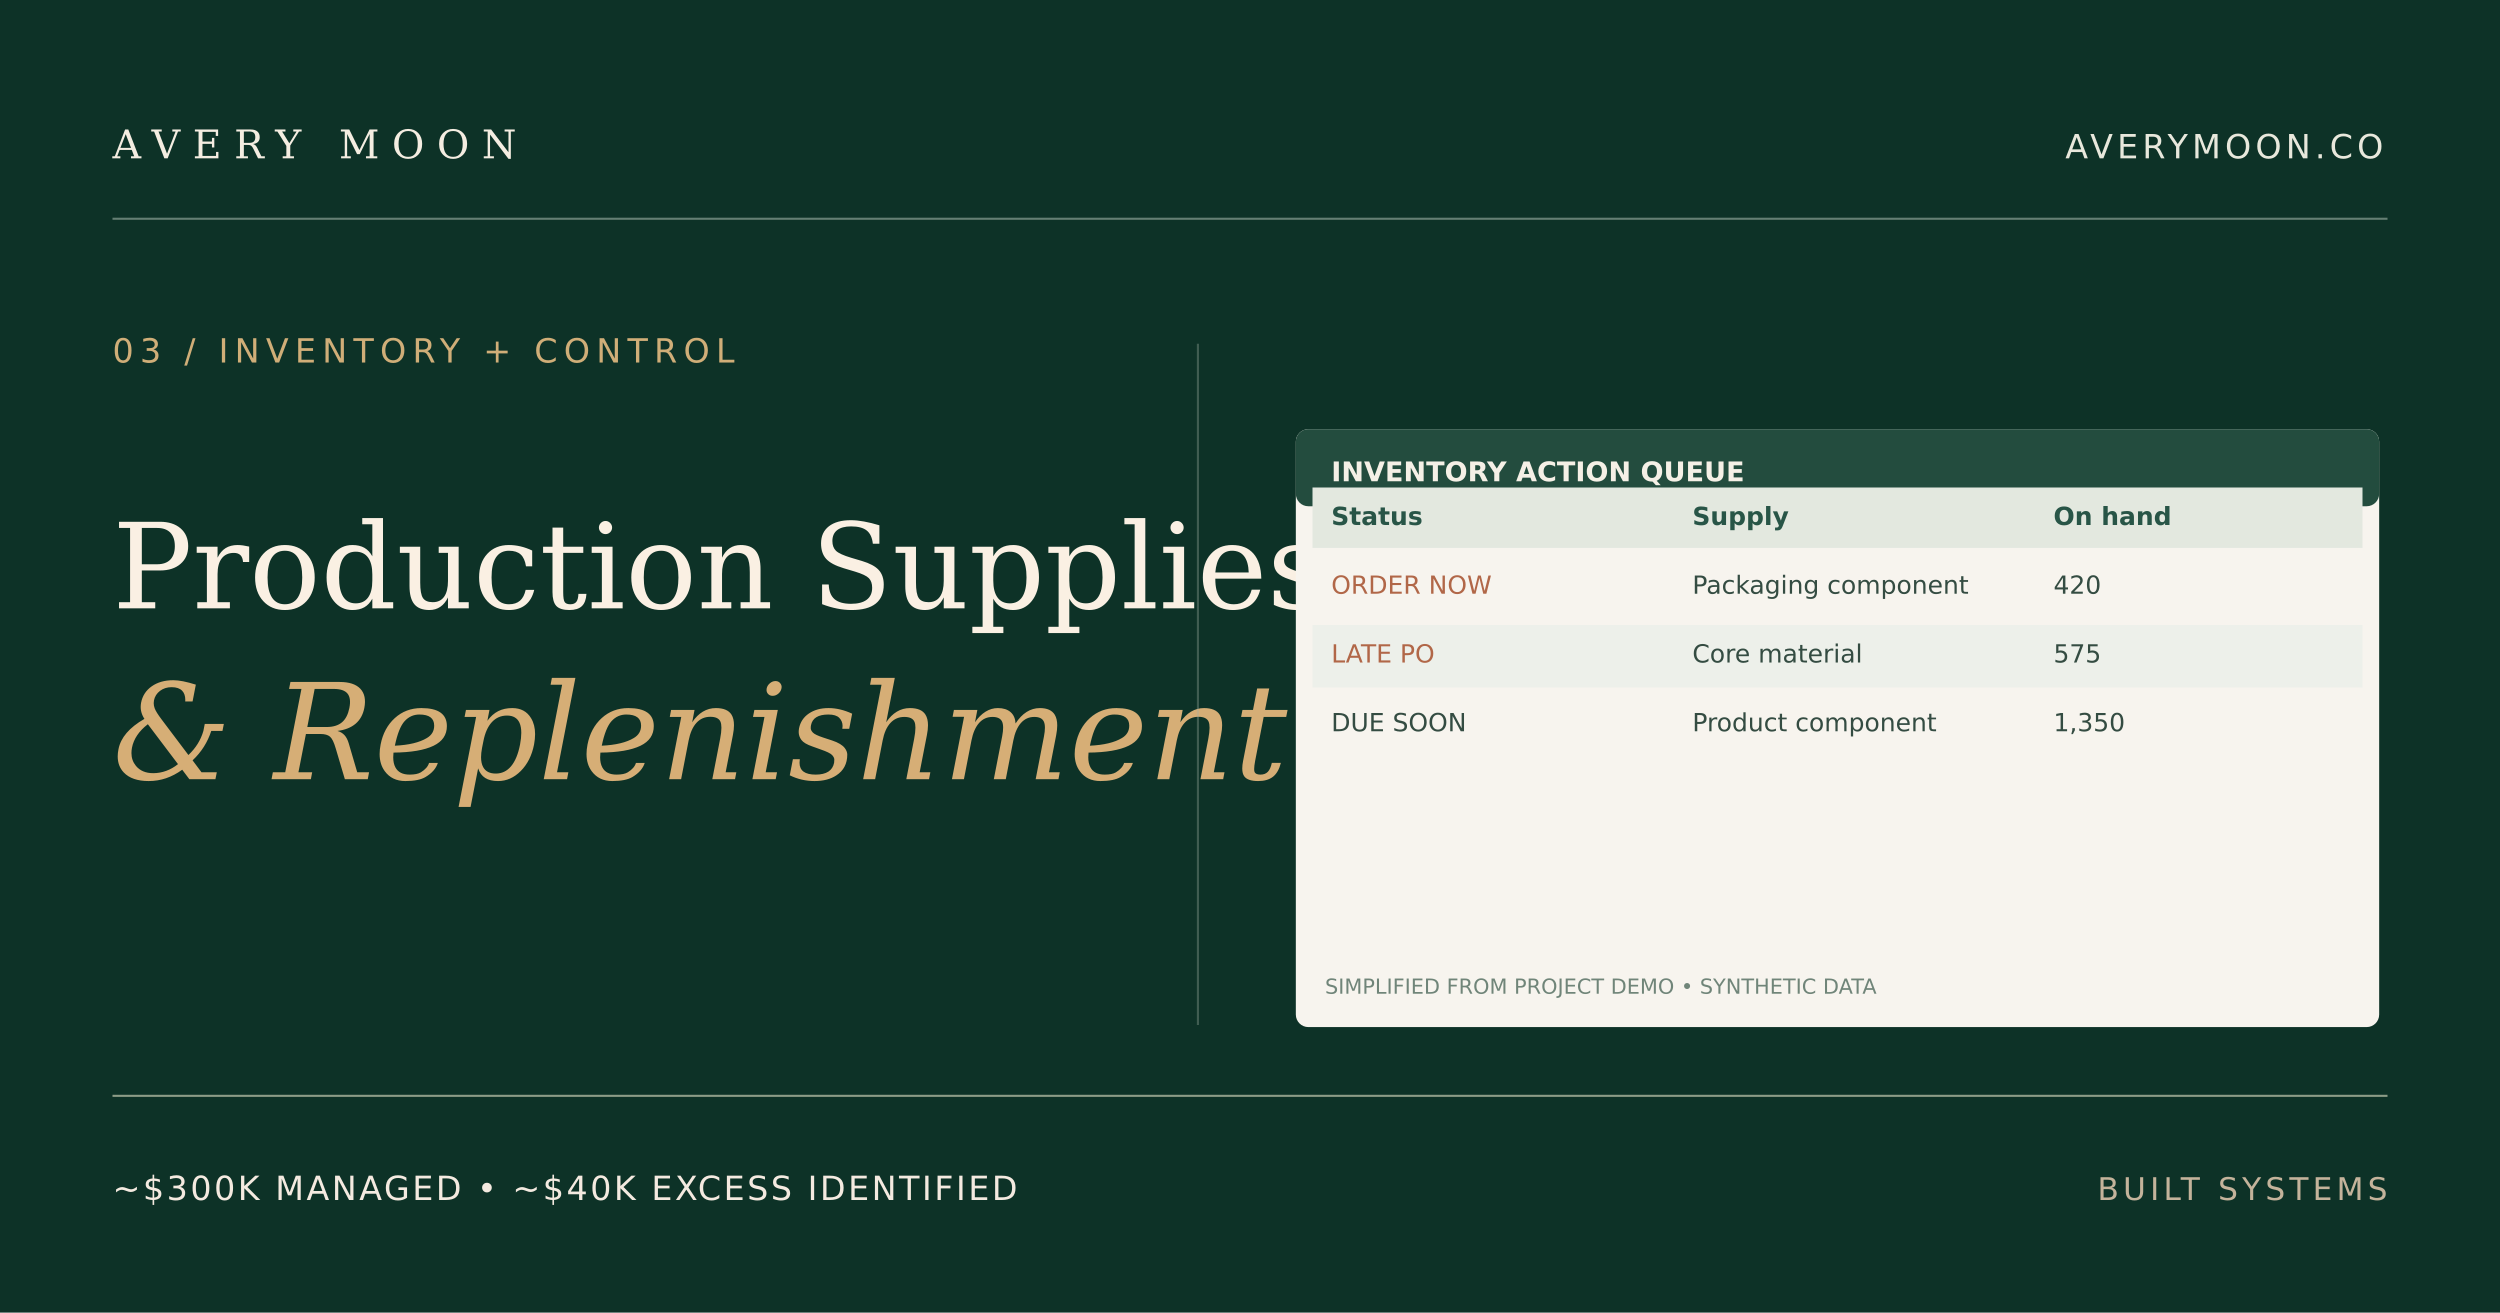
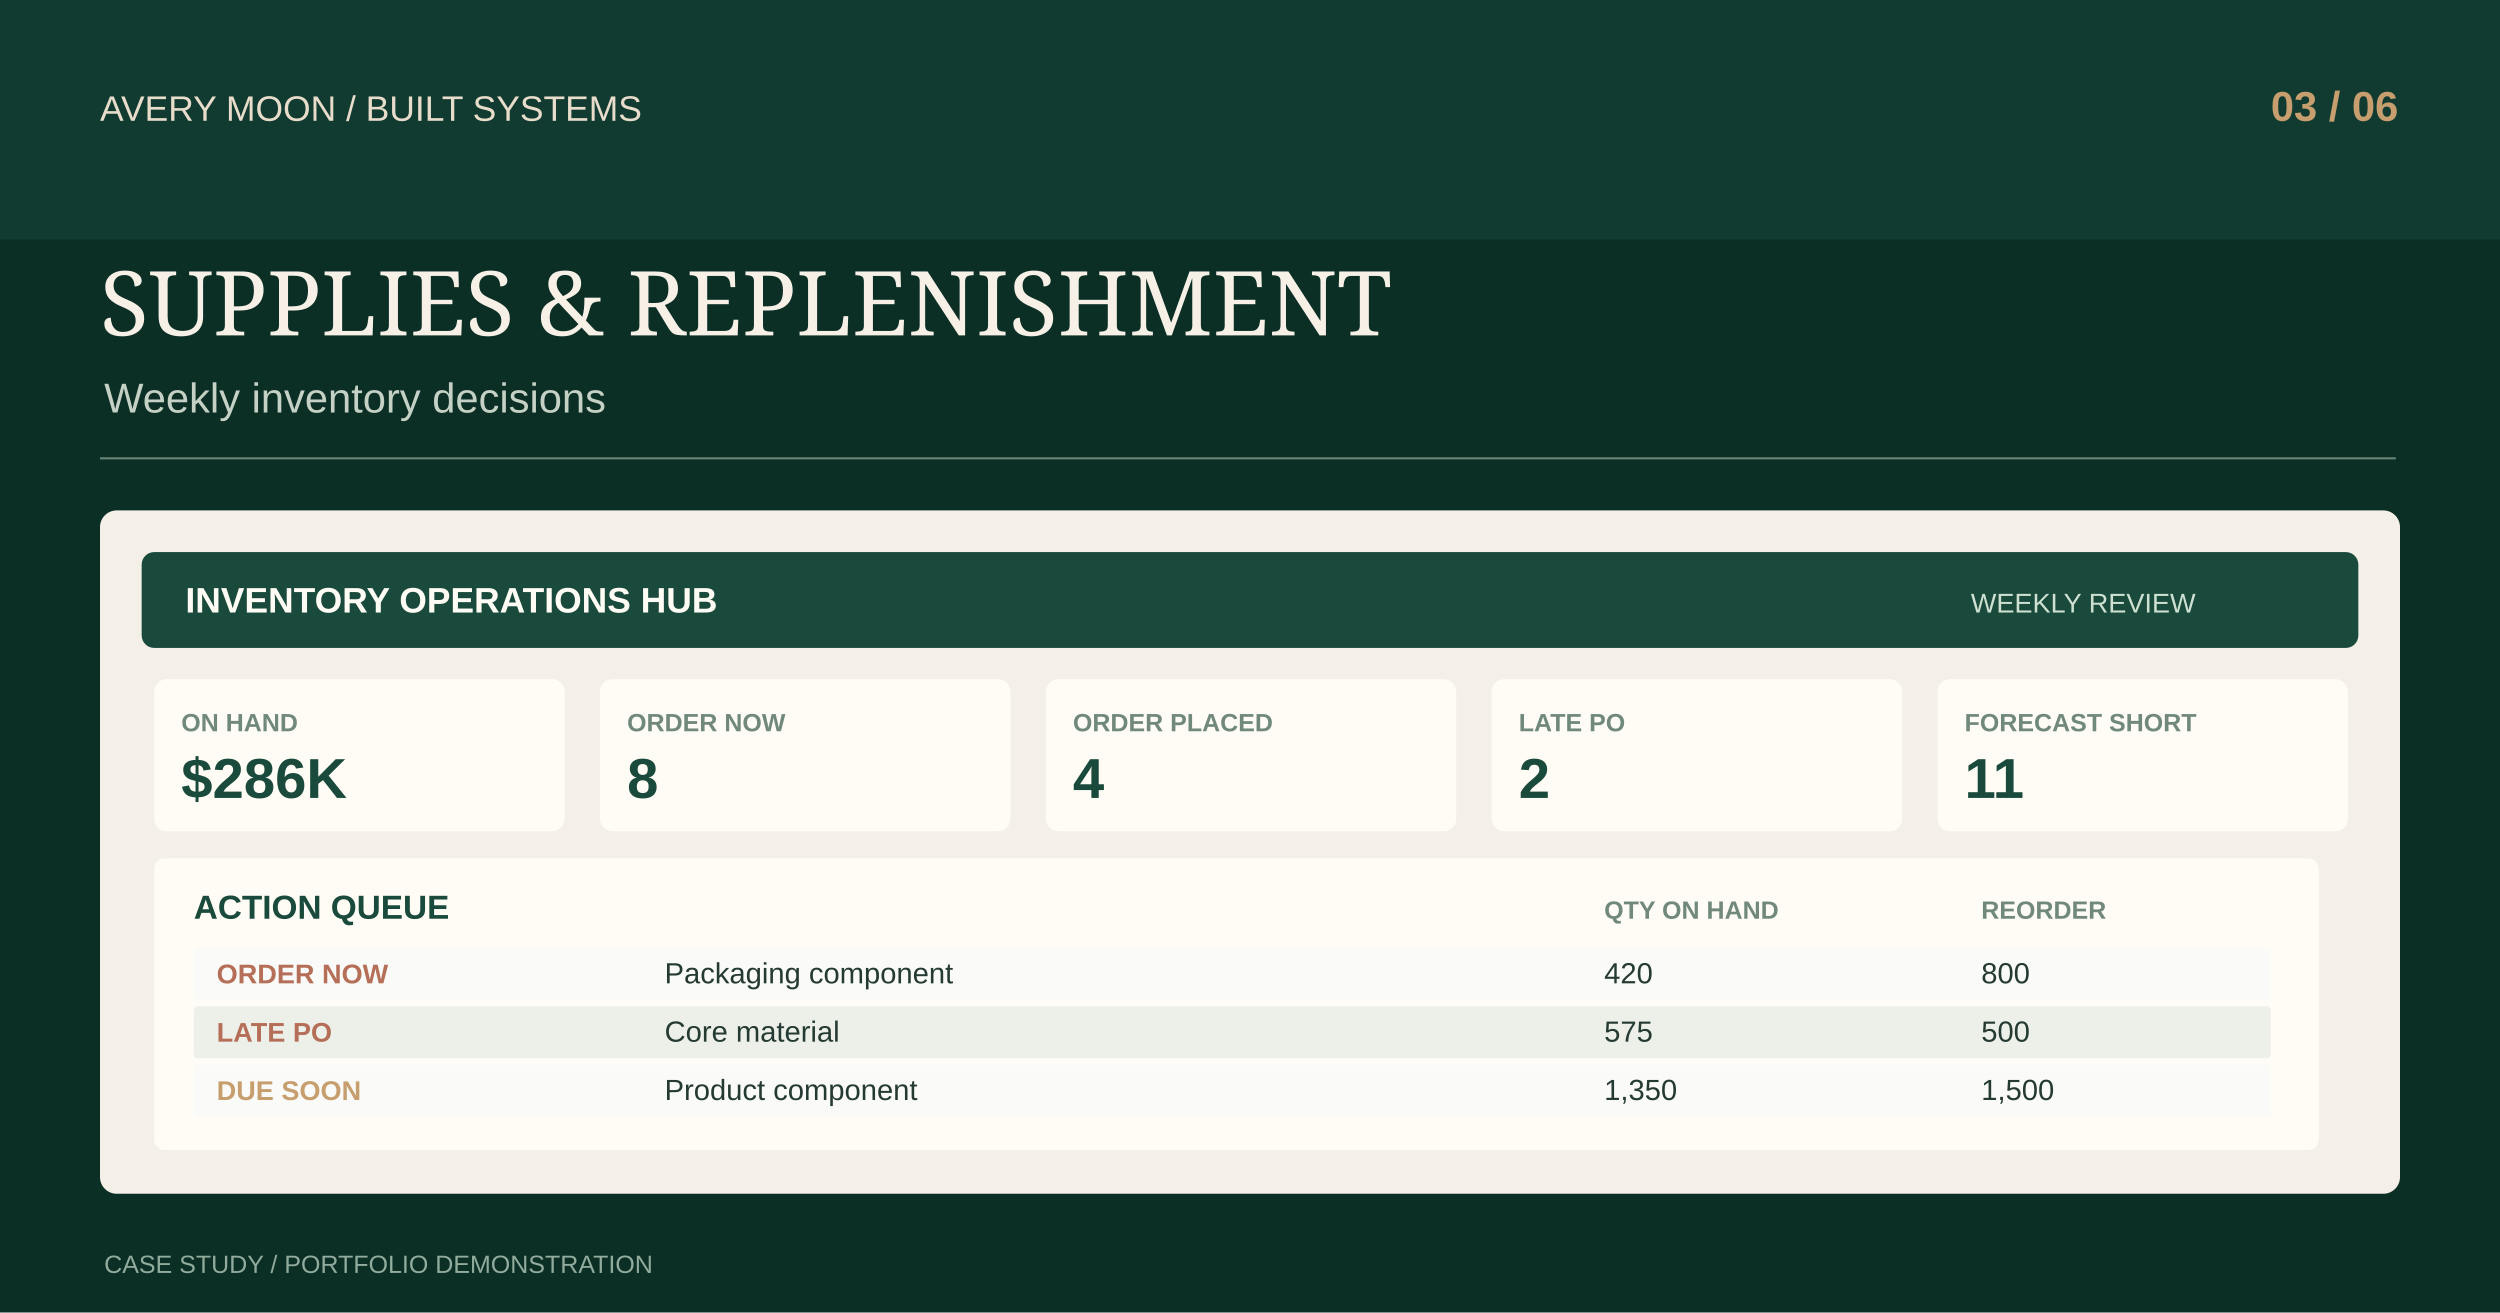
<svg xmlns="http://www.w3.org/2000/svg" width="1200" height="630" viewBox="0 0 1200 630">
-   <rect width="1200" height="630" fill="#092B22" />
-   <rect width="1200" height="630" fill="#153C2F" opacity=".40" />
-   <text x="54" y="76" fill="#F4EDE1" font-family="Georgia,DejaVu Serif,serif" font-size="19" letter-spacing="6">AVERY MOON</text>
-   <text x="1144" y="76" text-anchor="end" fill="#E8E8DC" font-family="DejaVu Sans,sans-serif" font-size="16" letter-spacing="2">AVERYMOON.CO</text>
-   <line x1="54" y1="105" x2="1146" y2="105" stroke="#9EB3A6" opacity=".6" />
-   <text x="54" y="174" fill="#D0AE78" font-family="DejaVu Sans,sans-serif" font-size="16" letter-spacing="3">03 / INVENTORY + CONTROL</text>
-   <text x="54" y="292" fill="#FAF0E3" font-family="Georgia,DejaVu Serif,serif" font-size="57">Production Supplies</text>
-   <text x="54" y="374" fill="#D6AE76" font-family="Georgia,DejaVu Serif,serif" font-size="64" font-style="italic">&amp; Replenishment</text>
-   <path d="M575 165V492" stroke="#A0B0A4" opacity=".35" />
-   <g>
-     <rect x="622" y="206" width="520" height="287" rx="6" fill="#F7F4EE" />
-     <rect x="622" y="206" width="520" height="37" rx="6" fill="#234C3E" />
-     <text x="639" y="231" font-family="DejaVu Sans,sans-serif" font-size="13" font-weight="bold" fill="#F5F0E6">INVENTORY ACTION QUEUE</text>
-     <rect x="630" y="234" width="504" height="29" fill="#E3E8DF" />
-     <text x="639" y="252" font-family="DejaVu Sans,sans-serif" font-size="12" font-weight="bold" fill="#285547">Status</text>
-     <text x="812.333" y="252" font-family="DejaVu Sans,sans-serif" font-size="12" font-weight="bold" fill="#285547">Supply</text>
-     <text x="985.667" y="252" font-family="DejaVu Sans,sans-serif" font-size="12" font-weight="bold" fill="#285547">On hand</text>
-     <text x="639" y="285" font-family="DejaVu Sans,sans-serif" font-size="12" font-weight="normal" fill="#B16748">ORDER NOW</text>
-     <text x="812.333" y="285" font-family="DejaVu Sans,sans-serif" font-size="12" font-weight="normal" fill="#344C42">Packaging component</text>
-     <text x="985.667" y="285" font-family="DejaVu Sans,sans-serif" font-size="12" font-weight="normal" fill="#344C42">420</text>
-     <rect x="630" y="300" width="504" height="30" fill="#EDF0EA" />
-     <text x="639" y="318" font-family="DejaVu Sans,sans-serif" font-size="12" font-weight="normal" fill="#B16748">LATE PO</text>
-     <text x="812.333" y="318" font-family="DejaVu Sans,sans-serif" font-size="12" font-weight="normal" fill="#344C42">Core material</text>
-     <text x="985.667" y="318" font-family="DejaVu Sans,sans-serif" font-size="12" font-weight="normal" fill="#344C42">575</text>
-     <text x="639" y="351" font-family="DejaVu Sans,sans-serif" font-size="12" font-weight="normal" fill="#344C42">DUE SOON</text>
-     <text x="812.333" y="351" font-family="DejaVu Sans,sans-serif" font-size="12" font-weight="normal" fill="#344C42">Product component</text>
-     <text x="985.667" y="351" font-family="DejaVu Sans,sans-serif" font-size="12" font-weight="normal" fill="#344C42">1,350</text>
-     <text x="636" y="477" font-family="DejaVu Sans,sans-serif" font-size="10" fill="#708579">SIMPLIFIED FROM PROJECT DEMO • SYNTHETIC DATA</text>
-   </g>
-   <line x1="54" y1="526" x2="1146" y2="526" stroke="#B7BFA7" opacity=".75" />
-   <text x="54" y="576" fill="#F4EAE0" font-family="DejaVu Sans,sans-serif" font-size="16" letter-spacing="1.2">~$300K MANAGED  •  ~$40K EXCESS IDENTIFIED</text>
-   <text x="1146" y="576" text-anchor="end" fill="#C4B39B" font-family="DejaVu Sans,sans-serif" font-size="15" letter-spacing="2">BUILT SYSTEMS</text>
+   <rect x="0" y="0" width="1200" height="630" rx="0" fill="#0B2E25" />
+   <rect x="0" y="0" width="1200" height="115" rx="0" fill="#113B30" />
+   <text x="48" y="58" fill="#E8DCCB" font-family="Arial" font-size="17" font-weight="normal">AVERY MOON  /  BUILT SYSTEMS</text>
+   <text x="1090" y="58" fill="#C79E6D" font-family="Arial" font-size="20" font-weight="bold">03 / 06</text>
+   <text x="48" y="161" fill="#F6F0E7" font-family="Georgia" font-size="43" font-weight="normal">SUPPLIES &amp; REPLENISHMENT</text>
+   <text x="50" y="198" fill="#C4D1C4" font-family="Arial" font-size="20" font-weight="normal">Weekly inventory decisions</text>
+   <path d="M48 220L1150 220" stroke="#678678" stroke-width="1" />
+   <rect x="48" y="245" width="1104" height="328" rx="8" fill="#F4F0E8" />
+   <rect x="68" y="265" width="1064" height="46" rx="6" fill="#194A3B" />
+   <text x="89" y="294" fill="#FFFCF6" font-family="Arial" font-size="17" font-weight="bold">INVENTORY OPERATIONS HUB</text>
+   <text x="946" y="294" fill="#CEE0D1" font-family="Arial" font-size="13" font-weight="normal">WEEKLY REVIEW</text>
+   <rect x="74" y="326" width="197" height="73" rx="6" fill="#FFFCF6" />
+   <text x="87" y="351" fill="#71897A" font-family="Arial" font-size="12" font-weight="bold">ON HAND</text>
+   <text x="87" y="383" fill="#194A3B" font-family="Arial" font-size="27" font-weight="bold">$286K</text>
+   <rect x="288" y="326" width="197" height="73" rx="6" fill="#FFFCF6" />
+   <text x="301" y="351" fill="#71897A" font-family="Arial" font-size="12" font-weight="bold">ORDER NOW</text>
+   <text x="301" y="383" fill="#194A3B" font-family="Arial" font-size="27" font-weight="bold">8</text>
+   <rect x="502" y="326" width="197" height="73" rx="6" fill="#FFFCF6" />
+   <text x="515" y="351" fill="#71897A" font-family="Arial" font-size="12" font-weight="bold">ORDER PLACED</text>
+   <text x="515" y="383" fill="#194A3B" font-family="Arial" font-size="27" font-weight="bold">4</text>
+   <rect x="716" y="326" width="197" height="73" rx="6" fill="#FFFCF6" />
+   <text x="729" y="351" fill="#71897A" font-family="Arial" font-size="12" font-weight="bold">LATE PO</text>
+   <text x="729" y="383" fill="#194A3B" font-family="Arial" font-size="27" font-weight="bold">2</text>
+   <rect x="930" y="326" width="197" height="73" rx="6" fill="#FFFCF6" />
+   <text x="943" y="351" fill="#71897A" font-family="Arial" font-size="12" font-weight="bold">FORECAST SHORT</text>
+   <text x="943" y="383" fill="#194A3B" font-family="Arial" font-size="27" font-weight="bold">11</text>
+   <rect x="74" y="412" width="1039" height="140" rx="5" fill="#FFFCF6" />
+   <text x="93" y="441" fill="#194A3B" font-family="Arial" font-size="16" font-weight="bold">ACTION QUEUE</text>
+   <rect x="93" y="455" width="997" height="25" rx="2" fill="#FAFBF8" />
+   <text x="104" y="472" fill="#B56E57" font-family="Arial" font-size="13" font-weight="bold">ORDER NOW</text>
+   <text x="319" y="472" fill="#243A32" font-family="Arial" font-size="14" font-weight="normal">Packaging component</text>
+   <text x="770" y="472" fill="#243A32" font-family="Arial" font-size="14" font-weight="normal">420</text>
+   <text x="951" y="472" fill="#243A32" font-family="Arial" font-size="14" font-weight="normal">800</text>
+   <rect x="93" y="483" width="997" height="25" rx="2" fill="#EDF0E9" />
+   <text x="104" y="500" fill="#B56E57" font-family="Arial" font-size="13" font-weight="bold">LATE PO</text>
+   <text x="319" y="500" fill="#243A32" font-family="Arial" font-size="14" font-weight="normal">Core material</text>
+   <text x="770" y="500" fill="#243A32" font-family="Arial" font-size="14" font-weight="normal">575</text>
+   <text x="951" y="500" fill="#243A32" font-family="Arial" font-size="14" font-weight="normal">500</text>
+   <rect x="93" y="511" width="997" height="25" rx="2" fill="#FAFBF8" />
+   <text x="104" y="528" fill="#C79E6D" font-family="Arial" font-size="13" font-weight="bold">DUE SOON</text>
+   <text x="319" y="528" fill="#243A32" font-family="Arial" font-size="14" font-weight="normal">Product component</text>
+   <text x="770" y="528" fill="#243A32" font-family="Arial" font-size="14" font-weight="normal">1,350</text>
+   <text x="951" y="528" fill="#243A32" font-family="Arial" font-size="14" font-weight="normal">1,500</text>
+   <text x="770" y="441" fill="#71897A" font-family="Arial" font-size="12" font-weight="bold">QTY ON HAND</text>
+   <text x="951" y="441" fill="#71897A" font-family="Arial" font-size="12" font-weight="bold">REORDER</text>
+   <text x="50" y="611" fill="#91AB9D" font-family="Arial" font-size="12" font-weight="normal">CASE STUDY  /  PORTFOLIO DEMONSTRATION</text>
</svg>
